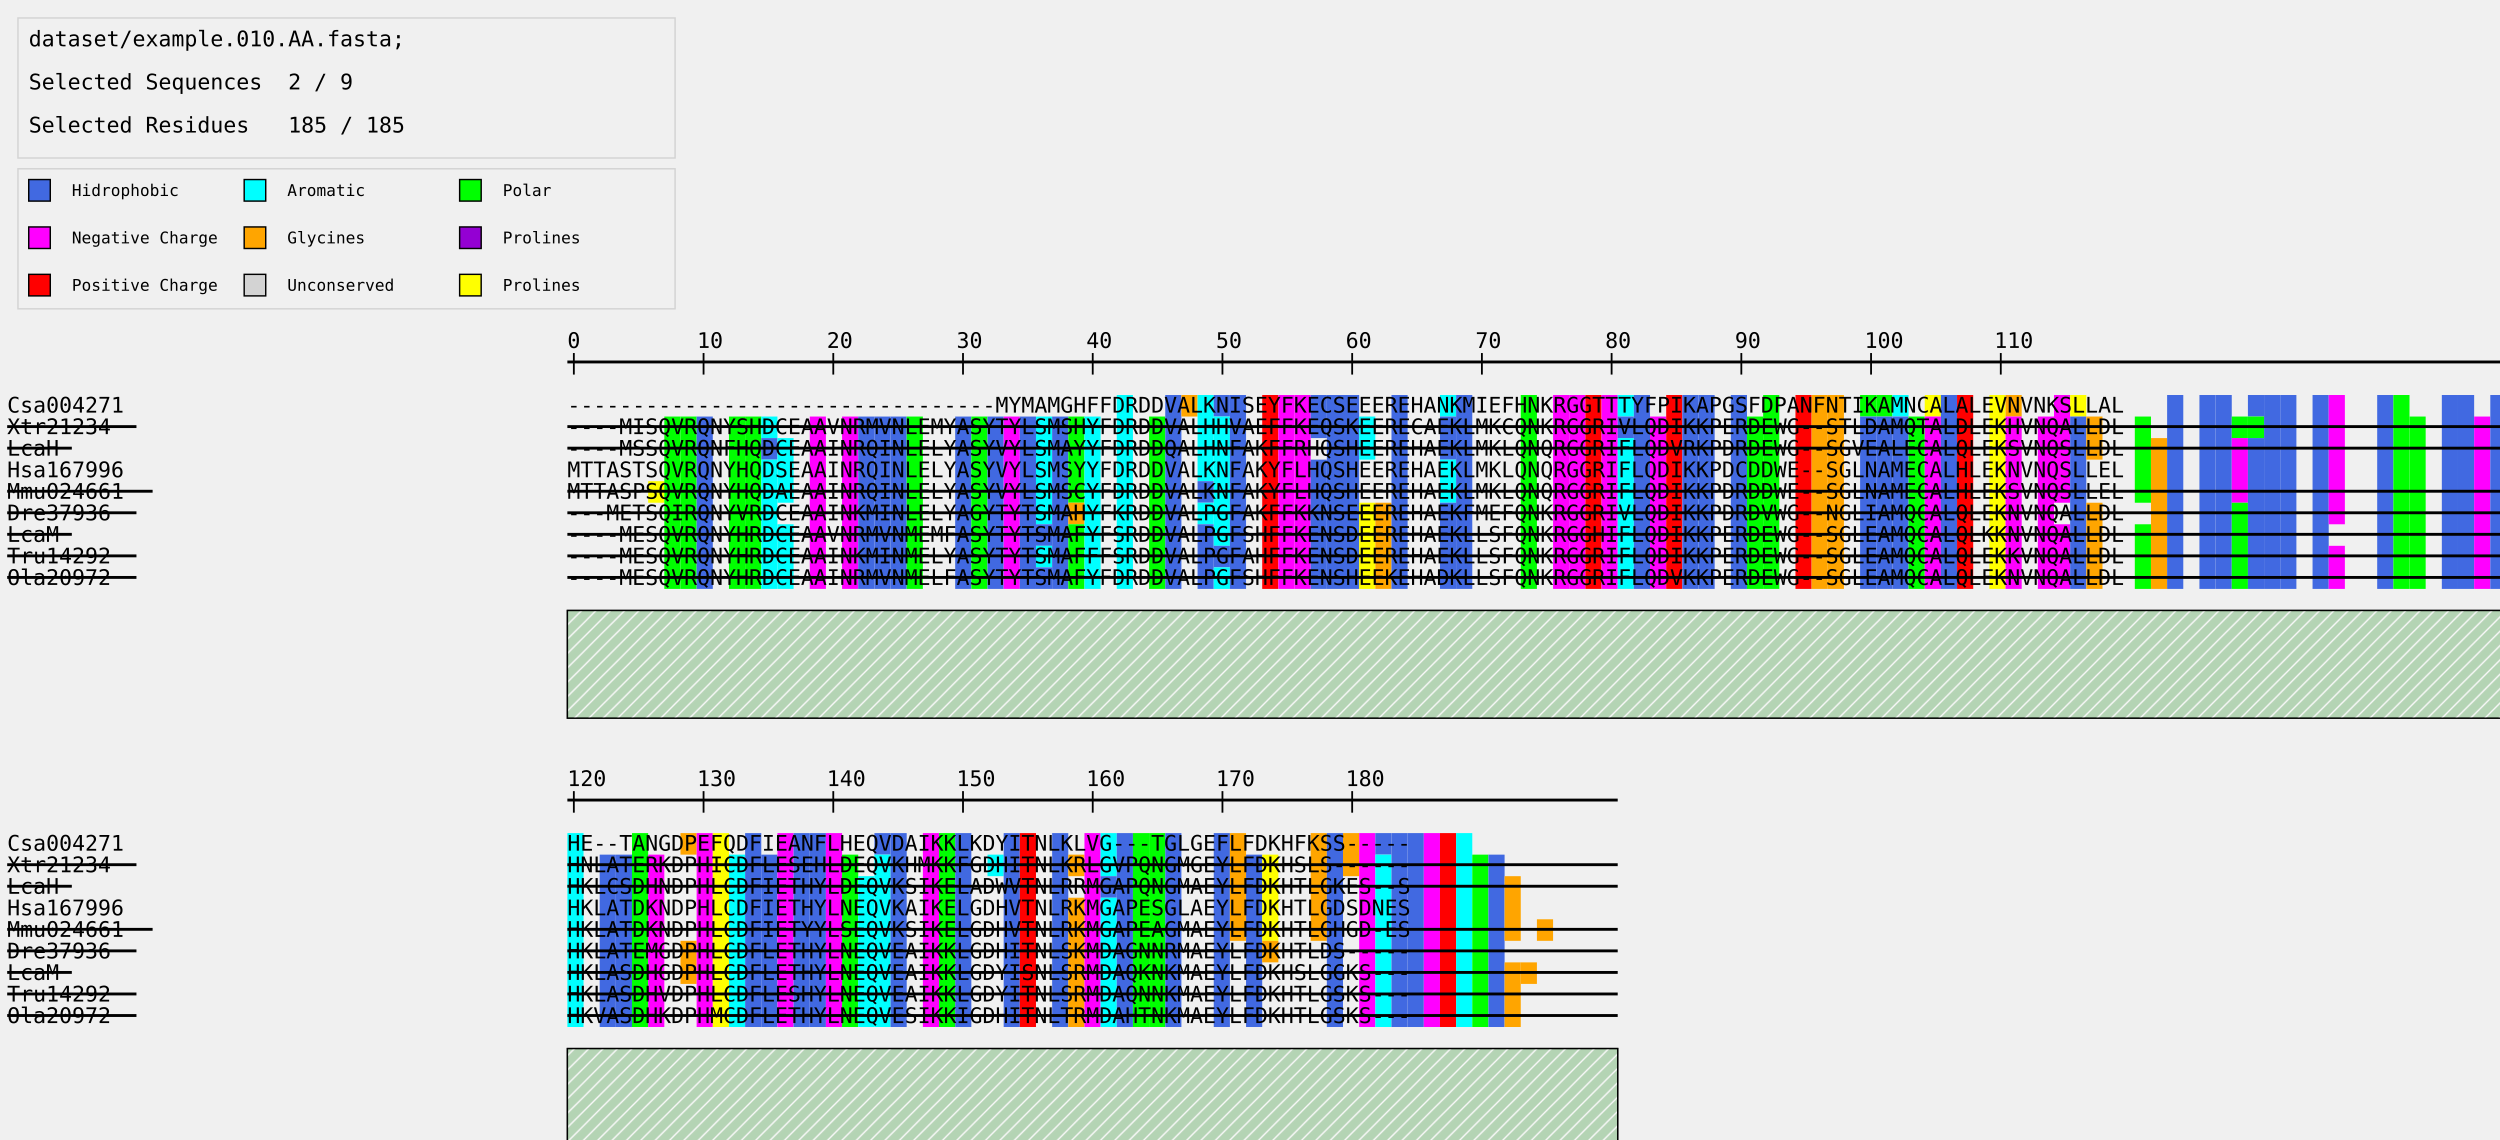
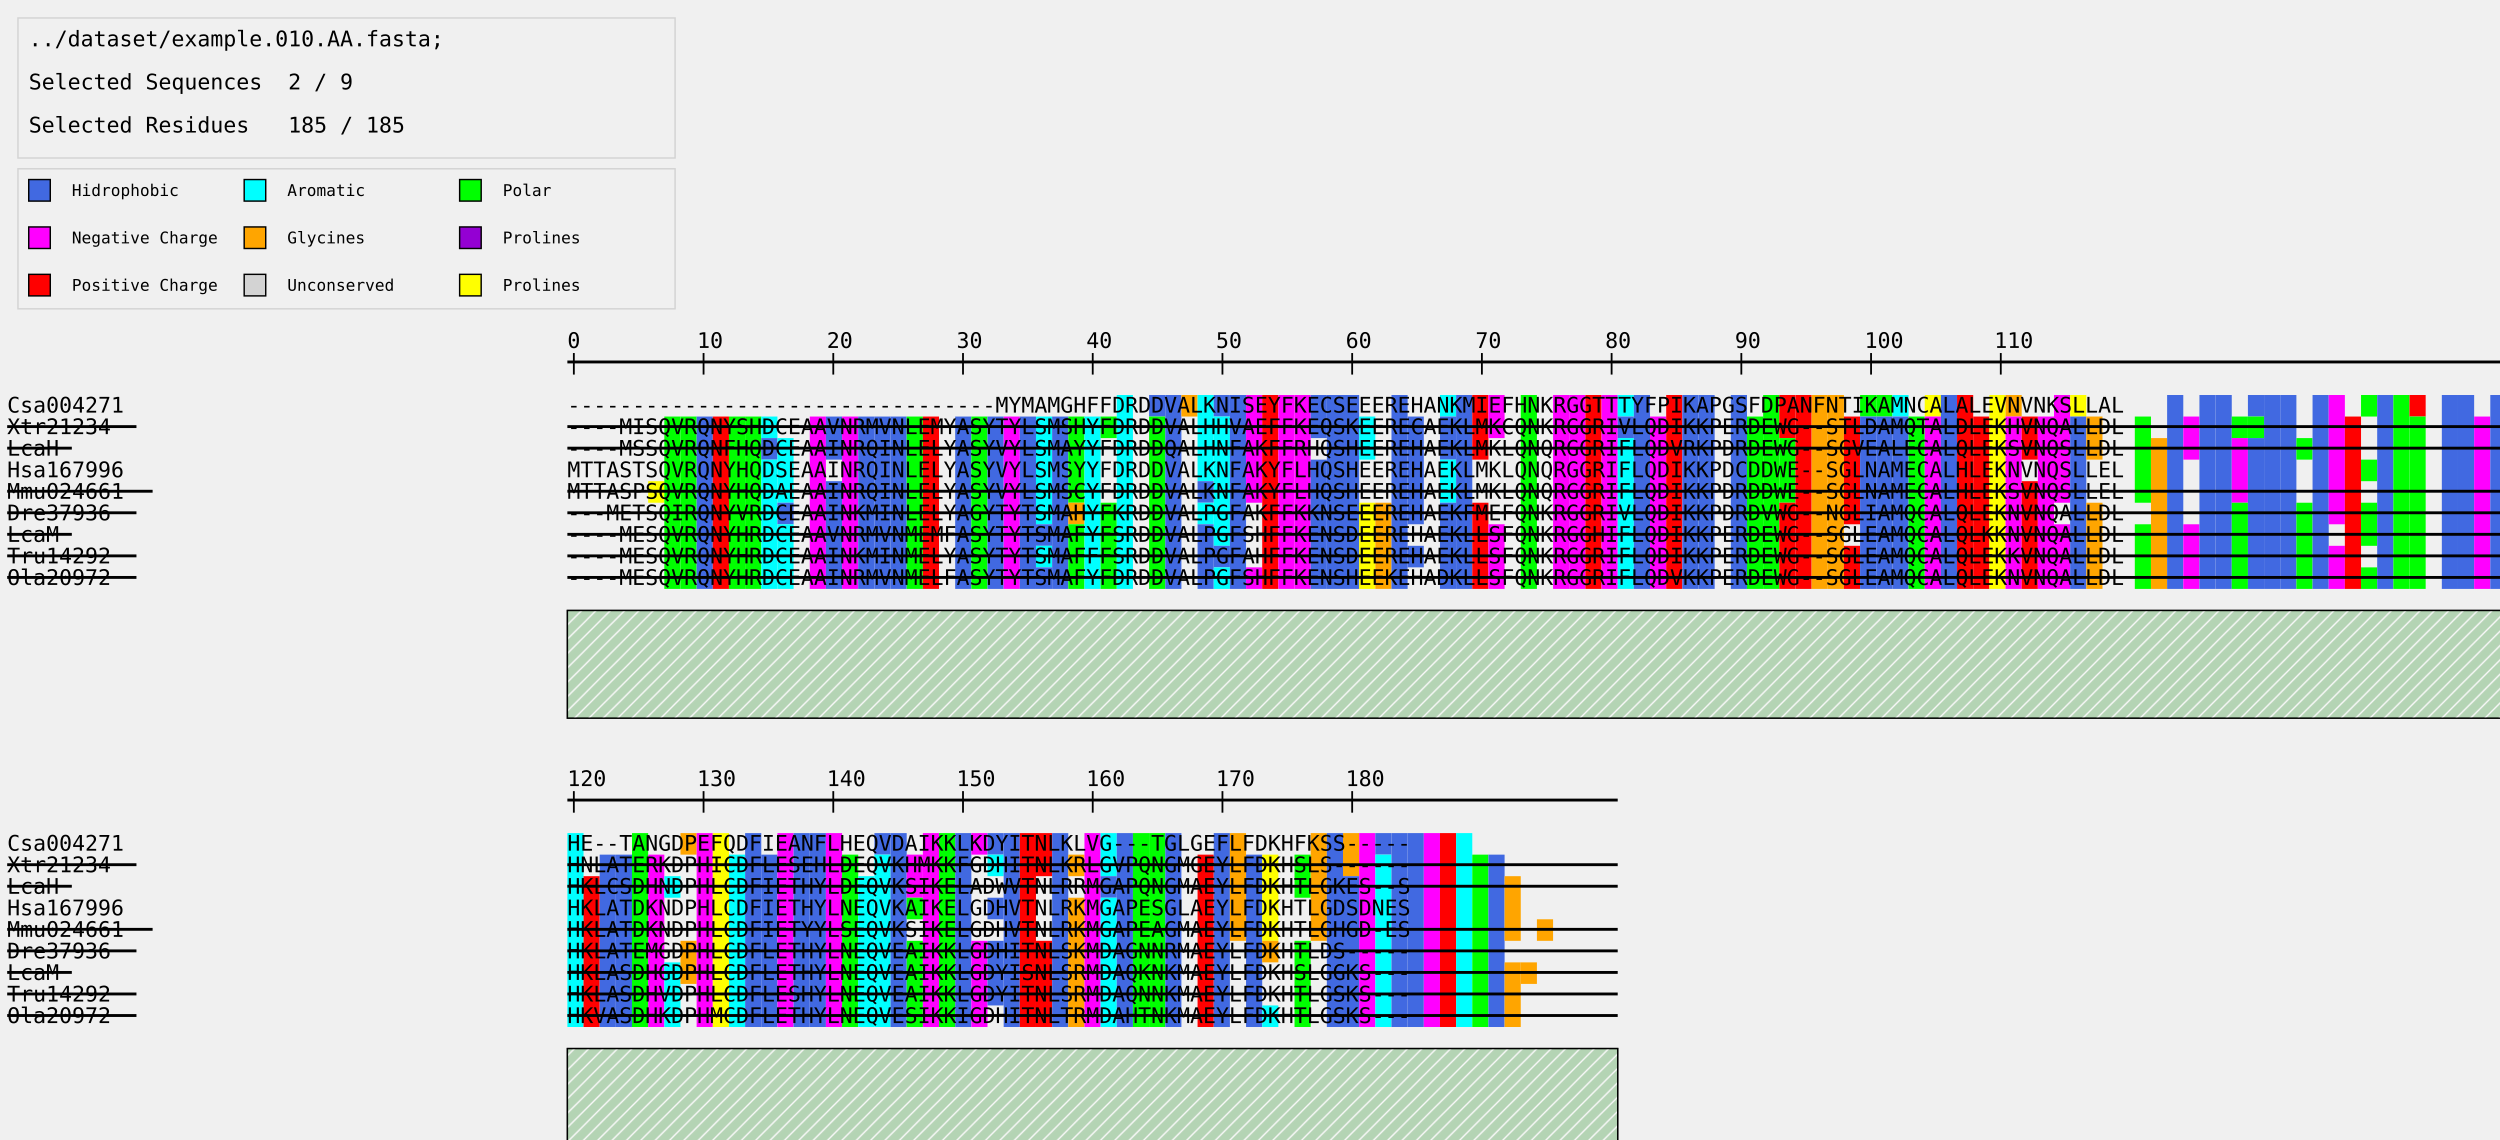
<svg xmlns="http://www.w3.org/2000/svg" version="1.1" viewbox="0 0 1750 845">
-   <pattern id="selected_c2_pattern" patternUnits="userSpaceOnUse" width="10" height="10">
+   <pattern id="selected_clus2_pattern" patternUnits="userSpaceOnUse" width="10" height="10">
    <rect width="10" height="10" fill="green" opacity="0.5" />
    <path d="M-1,1 l2,-2 M0,10 l10,-10 M9,11 l2,-2" stroke="white" stroke-width="1" />
  </pattern>
-   <pattern id="rejected_c2" patternUnits="userSpaceOnUse" width="10" height="10">
+   <pattern id="rejected_clus2" patternUnits="userSpaceOnUse" width="10" height="10">
    <rect width="10" height="10" fill="red" opacity="0.5" />
    <path d="M2,-2 l-1,1 M10,-10 l0,10 M2,-2 l9,11" stroke="white" stroke-width="1" />
  </pattern>
  <rect style="fill:none;stroke:lightgrey" height="97.5" width="457.5px" x="12.5px" y="12.5" />
-   <text font-family="monospace" font-size="15px" dy=".35em" x="20" y="27" kerning="0" text-anchor="start" lengthAdjust="spacingAndGlyphs" textLength="326.25" style="font-weight:100" xml:space="preserve">dataset/example.010.AA.fasta;</text>
+   <text font-family="monospace" font-size="15px" dy=".35em" x="20" y="27" kerning="0" text-anchor="start" lengthAdjust="spacingAndGlyphs" textLength="360" style="font-weight:100" xml:space="preserve">../dataset/example.010.AA.fasta;</text>
  <text font-family="monospace" font-size="15px" dy=".35em" x="20" y="57" kerning="0" text-anchor="start" lengthAdjust="spacingAndGlyphs" textLength="243.75" style="font-weight:100" xml:space="preserve">Selected Sequences 	2 / 9</text>
  <text font-family="monospace" font-size="15px" dy=".35em" x="20" y="87" kerning="0" text-anchor="start" lengthAdjust="spacingAndGlyphs" textLength="282.75" style="font-weight:100" xml:space="preserve">Selected Residues 		185 / 185</text>
  <rect style="fill:none;stroke:lightgrey" height="97.5" width="457.5px" x="12.5px" y="117.5" />
  <rect style="fill:royalblue;stroke:black;stroke-width:1px" height="15" width="15px" x="20px" y="125" />
  <text font-family="monospace" font-size="11.25px" dy=".35em" x="50" y="132.5" kerning="0" text-anchor="start" lengthAdjust="spacingAndGlyphs" textLength="82.5" style="font-weight:100" xml:space="preserve">Hidrophobic</text>
  <rect style="fill:aqua;stroke:black;stroke-width:1px" height="15" width="15px" x="170px" y="125" />
  <text font-family="monospace" font-size="11.25px" dy=".35em" x="200" y="132.5" kerning="0" text-anchor="start" lengthAdjust="spacingAndGlyphs" textLength="60" style="font-weight:100" xml:space="preserve">Aromatic</text>
  <rect style="fill:lime;stroke:black;stroke-width:1px" height="15" width="15px" x="320px" y="125" />
  <text font-family="monospace" font-size="11.25px" dy=".35em" x="350" y="132.5" kerning="0" text-anchor="start" lengthAdjust="spacingAndGlyphs" textLength="37.5" style="font-weight:100" xml:space="preserve">Polar</text>
  <rect style="fill:magenta;stroke:black;stroke-width:1px" height="15" width="15px" x="20px" y="158" />
  <text font-family="monospace" font-size="11.25px" dy=".35em" x="50" y="165.5" kerning="0" text-anchor="start" lengthAdjust="spacingAndGlyphs" textLength="112.5" style="font-weight:100" xml:space="preserve">Negative Charge</text>
  <rect style="fill:orange;stroke:black;stroke-width:1px" height="15" width="15px" x="170px" y="158" />
  <text font-family="monospace" font-size="11.25px" dy=".35em" x="200" y="165.5" kerning="0" text-anchor="start" lengthAdjust="spacingAndGlyphs" textLength="60" style="font-weight:100" xml:space="preserve">Glycines</text>
  <rect style="fill:darkviolet;stroke:black;stroke-width:1px" height="15" width="15px" x="320px" y="158" />
  <text font-family="monospace" font-size="11.25px" dy=".35em" x="350" y="165.5" kerning="0" text-anchor="start" lengthAdjust="spacingAndGlyphs" textLength="60" style="font-weight:100" xml:space="preserve">Prolines</text>
  <rect style="fill:red;stroke:black;stroke-width:1px" height="15" width="15px" x="20px" y="191" />
  <text font-family="monospace" font-size="11.25px" dy=".35em" x="50" y="198.5" kerning="0" text-anchor="start" lengthAdjust="spacingAndGlyphs" textLength="112.5" style="font-weight:100" xml:space="preserve">Positive Charge</text>
  <rect style="fill:lightgrey;stroke:black;stroke-width:1px" height="15" width="15px" x="170px" y="191" />
  <text font-family="monospace" font-size="11.25px" dy=".35em" x="200" y="198.5" kerning="0" text-anchor="start" lengthAdjust="spacingAndGlyphs" textLength="82.5" style="font-weight:100" xml:space="preserve">Unconserved</text>
  <rect style="fill:yellow;stroke:black;stroke-width:1px" height="15" width="15px" x="320px" y="191" />
  <text font-family="monospace" font-size="11.25px" dy=".35em" x="350" y="198.5" kerning="0" text-anchor="start" lengthAdjust="spacingAndGlyphs" textLength="60" style="font-weight:100" xml:space="preserve">Prolines</text>
  <text font-family="monospace" font-size="15px" dy=".35em" x="395" y="237" kerning="0" text-anchor="start" lengthAdjust="spacingAndGlyphs" textLength="1350" style="font-weight:100" xml:space="preserve">0         10        20        30        40        50        60        70        80        90        100       110       </text>
  <text font-family="monospace" font-size="15px" dy=".35em" x="395" y="252" kerning="0" text-anchor="start" lengthAdjust="spacingAndGlyphs" textLength="1350" style="font-weight:100" xml:space="preserve">|         |         |         |         |         |         |         |         |         |         |         |         </text>
  <line x1="395" x2="1745" y1="252" y2="252" style="stroke:rgb(0,0,0);stroke-width:2" />
  <rect style="fill:yellow" height="15" width="11.25px" x="451.25" y="335" />
  <rect style="fill:lime" height="120" width="11.25px" x="462.5" y="290" />
  <rect style="fill:lime" height="120" width="11.25px" x="473.75" y="290" />
  <rect style="fill:royalblue" height="120" width="11.25px" x="485" y="290" />
+   <rect style="fill:red" height="120" width="11.25px" x="496.25" y="290" />
  <rect style="fill:lime" height="120" width="11.25px" x="507.5" y="290" />
  <rect style="fill:lime" height="120" width="11.25px" x="518.75" y="290" />
  <rect style="fill:aqua" height="15" width="11.25px" x="530" y="290" />
  <rect style="fill:royalblue" height="15" width="11.25px" x="530" y="305" />
  <rect style="fill:aqua" height="90" width="11.25px" x="530" y="320" />
  <rect style="fill:aqua" height="45" width="11.25px" x="541.25" y="305" />
+   <rect style="fill:royalblue" height="15" width="11.25px" x="541.25" y="350" />
  <rect style="fill:aqua" height="45" width="11.25px" x="541.25" y="365" />
  <rect style="fill:magenta" height="120" width="11.25px" x="563.75" y="290" />
+   <rect style="fill:royalblue" height="30" width="11.25px" x="575" y="290" />
+   <rect style="fill:royalblue" height="75" width="11.25px" x="575" y="335" />
  <rect style="fill:magenta" height="120" width="11.25px" x="586.25" y="290" />
  <rect style="fill:royalblue" height="120" width="11.25px" x="597.5" y="290" />
  <rect style="fill:royalblue" height="120" width="11.25px" x="608.75" y="290" />
  <rect style="fill:royalblue" height="120" width="11.25px" x="620" y="290" />
  <rect style="fill:lime" height="120" width="11.25px" x="631.25" y="290" />
+   <rect style="fill:red" height="120" width="11.25px" x="642.5" y="290" />
  <rect style="fill:royalblue" height="120" width="11.25px" x="665" y="290" />
  <rect style="fill:lime" height="120" width="11.25px" x="676.25" y="290" />
  <rect style="fill:royalblue" height="120" width="11.25px" x="687.5" y="290" />
  <rect style="fill:magenta" height="120" width="11.25px" x="698.75" y="290" />
  <rect style="fill:royalblue" height="120" width="11.25px" x="710" y="290" />
  <rect style="fill:aqua" height="75" width="11.25px" x="721.25" y="290" />
  <rect style="fill:royalblue" height="15" width="11.25px" x="721.25" y="365" />
  <rect style="fill:aqua" height="15" width="11.25px" x="721.25" y="380" />
  <rect style="fill:royalblue" height="15" width="11.25px" x="721.25" y="395" />
  <rect style="fill:royalblue" height="120" width="11.25px" x="732.5" y="290" />
  <rect style="fill:lime" height="60" width="11.25px" x="743.75" y="290" />
  <rect style="fill:orange" height="15" width="11.25px" x="743.75" y="350" />
  <rect style="fill:lime" height="45" width="11.25px" x="743.75" y="365" />
  <rect style="fill:aqua" height="120" width="11.25px" x="755" y="290" />
+   <rect style="fill:lime" height="15" width="11.25px" x="766.25" y="290" />
+   <rect style="fill:lime" height="60" width="11.25px" x="766.25" y="350" />
  <rect style="fill:aqua" height="135" width="11.25px" x="777.5" y="275" />
+   <rect style="fill:royalblue" height="15" width="11.25px" x="800" y="275" />
  <rect style="fill:lime" height="120" width="11.25px" x="800" y="290" />
  <rect style="fill:royalblue" height="135" width="11.25px" x="811.25" y="275" />
  <rect style="fill:orange" height="15" width="11.25px" x="822.5" y="275" />
  <rect style="fill:aqua" height="60" width="11.25px" x="833.75" y="275" />
  <rect style="fill:royalblue" height="15" width="11.25px" x="833.75" y="335" />
  <rect style="fill:aqua" height="15" width="11.25px" x="833.75" y="350" />
  <rect style="fill:royalblue" height="45" width="11.25px" x="833.75" y="365" />
  <rect style="fill:royalblue" height="15" width="11.25px" x="845" y="275" />
  <rect style="fill:aqua" height="90" width="11.25px" x="845" y="290" />
  <rect style="fill:royalblue" height="15" width="11.25px" x="845" y="380" />
  <rect style="fill:aqua" height="15" width="11.25px" x="845" y="395" />
  <rect style="fill:royalblue" height="135" width="11.25px" x="856.25" y="275" />
+   <rect style="fill:magenta" height="75" width="11.25px" x="867.5" y="275" />
+   <rect style="fill:magenta" height="15" width="11.25px" x="867.5" y="395" />
  <rect style="fill:red" height="135" width="11.25px" x="878.75" y="275" />
  <rect style="fill:magenta" height="135" width="11.25px" x="890" y="275" />
  <rect style="fill:magenta" height="135" width="11.25px" x="901.25" y="275" />
  <rect style="fill:royalblue" height="30" width="11.25px" x="912.5" y="275" />
  <rect style="fill:royalblue" height="90" width="11.25px" x="912.5" y="320" />
  <rect style="fill:royalblue" height="135" width="11.25px" x="923.75" y="275" />
  <rect style="fill:royalblue" height="135" width="11.25px" x="935" y="275" />
  <rect style="fill:aqua" height="30" width="11.25px" x="946.25" y="290" />
  <rect style="fill:yellow" height="60" width="11.25px" x="946.25" y="350" />
  <rect style="fill:orange" height="60" width="11.25px" x="957.5" y="350" />
  <rect style="fill:royalblue" height="135" width="11.25px" x="968.75" y="275" />
+   <rect style="fill:royalblue" height="75" width="11.25px" x="980" y="290" />
+   <rect style="fill:royalblue" height="15" width="11.25px" x="980" y="380" />
  <rect style="fill:aqua" height="15" width="11.25px" x="1002.5" y="275" />
  <rect style="fill:royalblue" height="30" width="11.25px" x="1002.5" y="290" />
  <rect style="fill:aqua" height="30" width="11.25px" x="1002.5" y="320" />
  <rect style="fill:royalblue" height="60" width="11.25px" x="1002.5" y="350" />
  <rect style="fill:royalblue" height="135" width="11.25px" x="1013.75" y="275" />
+   <rect style="fill:red" height="45" width="11.25px" x="1025" y="275" />
+   <rect style="fill:red" height="60" width="11.25px" x="1025" y="350" />
+   <rect style="fill:magenta" height="30" width="11.25px" x="1036.25" y="275" />
+   <rect style="fill:magenta" height="45" width="11.25px" x="1036.25" y="365" />
  <rect style="fill:lime" height="135" width="11.25px" x="1058.75" y="275" />
  <rect style="fill:magenta" height="135" width="11.25px" x="1081.25" y="275" />
  <rect style="fill:magenta" height="135" width="11.25px" x="1092.5" y="275" />
  <rect style="fill:red" height="135" width="11.25px" x="1103.75" y="275" />
  <rect style="fill:magenta" height="135" width="11.25px" x="1115" y="275" />
  <rect style="fill:aqua" height="15" width="11.25px" x="1126.25" y="275" />
  <rect style="fill:royalblue" height="15" width="11.25px" x="1126.25" y="290" />
  <rect style="fill:aqua" height="105" width="11.25px" x="1126.25" y="305" />
  <rect style="fill:royalblue" height="135" width="11.25px" x="1137.5" y="275" />
  <rect style="fill:magenta" height="120" width="11.25px" x="1148.75" y="290" />
  <rect style="fill:red" height="135" width="11.25px" x="1160" y="275" />
  <rect style="fill:royalblue" height="135" width="11.25px" x="1171.25" y="275" />
  <rect style="fill:royalblue" height="135" width="11.25px" x="1182.5" y="275" />
  <rect style="fill:royalblue" height="135" width="11.25px" x="1205" y="275" />
  <rect style="fill:lime" height="120" width="11.25px" x="1216.25" y="290" />
  <rect style="fill:lime" height="135" width="11.25px" x="1227.5" y="275" />
+   <rect style="fill:red" height="30" width="11.25px" x="1238.75" y="275" />
+   <rect style="fill:lime" height="45" width="11.25px" x="1238.75" y="305" />
+   <rect style="fill:red" height="60" width="11.25px" x="1238.75" y="350" />
  <rect style="fill:red" height="135" width="11.25px" x="1250" y="275" />
  <rect style="fill:orange" height="135" width="11.25px" x="1261.25" y="275" />
  <rect style="fill:orange" height="135" width="11.25px" x="1272.5" y="275" />
+   <rect style="fill:red" height="75" width="11.25px" x="1283.75" y="290" />
+   <rect style="fill:red" height="30" width="11.25px" x="1283.75" y="380" />
  <rect style="fill:lime" height="15" width="11.25px" x="1295" y="275" />
  <rect style="fill:royalblue" height="120" width="11.25px" x="1295" y="290" />
  <rect style="fill:lime" height="15" width="11.25px" x="1306.25" y="275" />
  <rect style="fill:royalblue" height="120" width="11.25px" x="1306.25" y="290" />
  <rect style="fill:aqua" height="15" width="11.25px" x="1317.5" y="275" />
  <rect style="fill:royalblue" height="120" width="11.25px" x="1317.5" y="290" />
  <rect style="fill:lime" height="120" width="11.25px" x="1328.75" y="290" />
  <rect style="fill:yellow" height="15" width="11.25px" x="1340" y="275" />
  <rect style="fill:magenta" height="120" width="11.25px" x="1340" y="290" />
  <rect style="fill:royalblue" height="135" width="11.25px" x="1351.25" y="275" />
  <rect style="fill:red" height="135" width="11.25px" x="1362.5" y="275" />
+   <rect style="fill:red" height="120" width="11.25px" x="1373.75" y="290" />
  <rect style="fill:yellow" height="135" width="11.25px" x="1385" y="275" />
  <rect style="fill:orange" height="15" width="11.25px" x="1396.25" y="275" />
  <rect style="fill:magenta" height="120" width="11.25px" x="1396.25" y="290" />
+   <rect style="fill:red" height="30" width="11.25px" x="1407.5" y="290" />
+   <rect style="fill:red" height="75" width="11.25px" x="1407.5" y="335" />
  <rect style="fill:magenta" height="120" width="11.25px" x="1418.75" y="290" />
  <rect style="fill:magenta" height="75" width="11.25px" x="1430" y="275" />
  <rect style="fill:magenta" height="45" width="11.25px" x="1430" y="365" />
  <rect style="fill:yellow" height="15" width="11.25px" x="1441.25" y="275" />
  <rect style="fill:royalblue" height="120" width="11.25px" x="1441.25" y="290" />
  <rect style="fill:orange" height="30" width="11.25px" x="1452.5" y="290" />
  <rect style="fill:orange" height="60" width="11.25px" x="1452.5" y="350" />
  <rect style="fill:lime" height="60" width="11.25px" x="1486.25" y="290" />
  <rect style="fill:lime" height="45" width="11.25px" x="1486.25" y="365" />
  <rect style="fill:orange" height="105" width="11.25px" x="1497.5" y="305" />
  <rect style="fill:royalblue" height="135" width="11.25px" x="1508.75" y="275" />
+   <rect style="fill:magenta" height="30" width="11.25px" x="1520" y="290" />
+   <rect style="fill:magenta" height="45" width="11.25px" x="1520" y="365" />
  <rect style="fill:royalblue" height="135" width="11.25px" x="1531.25" y="275" />
  <rect style="fill:royalblue" height="135" width="11.25px" x="1542.5" y="275" />
  <rect style="fill:lime" height="15" width="11.25px" x="1553.75" y="290" />
  <rect style="fill:magenta" height="45" width="11.25px" x="1553.75" y="305" />
  <rect style="fill:lime" height="60" width="11.25px" x="1553.75" y="350" />
  <rect style="fill:royalblue" height="15" width="11.25px" x="1565" y="275" />
  <rect style="fill:lime" height="15" width="11.25px" x="1565" y="290" />
  <rect style="fill:royalblue" height="105" width="11.25px" x="1565" y="305" />
  <rect style="fill:royalblue" height="135" width="11.25px" x="1576.25" y="275" />
  <rect style="fill:royalblue" height="135" width="11.25px" x="1587.5" y="275" />
+   <rect style="fill:lime" height="15" width="11.25px" x="1598.75" y="305" />
+   <rect style="fill:lime" height="60" width="11.25px" x="1598.75" y="350" />
  <rect style="fill:royalblue" height="135" width="11.25px" x="1610" y="275" />
  <rect style="fill:magenta" height="90" width="11.25px" x="1621.25" y="275" />
  <rect style="fill:magenta" height="30" width="11.25px" x="1621.25" y="380" />
+   <rect style="fill:red" height="120" width="11.25px" x="1632.5" y="290" />
+   <rect style="fill:lime" height="15" width="11.25px" x="1643.75" y="275" />
+   <rect style="fill:lime" height="15" width="11.25px" x="1643.75" y="320" />
+   <rect style="fill:lime" height="30" width="11.25px" x="1643.75" y="350" />
+   <rect style="fill:lime" height="15" width="11.25px" x="1643.75" y="395" />
  <rect style="fill:royalblue" height="135" width="11.25px" x="1655" y="275" />
  <rect style="fill:lime" height="135" width="11.25px" x="1666.25" y="275" />
+   <rect style="fill:red" height="15" width="11.25px" x="1677.5" y="275" />
  <rect style="fill:lime" height="120" width="11.25px" x="1677.5" y="290" />
  <rect style="fill:royalblue" height="135" width="11.25px" x="1700" y="275" />
  <rect style="fill:royalblue" height="135" width="11.25px" x="1711.25" y="275" />
  <rect style="fill:magenta" height="120" width="11.25px" x="1722.5" y="290" />
  <rect style="fill:royalblue" height="135" width="11.25px" x="1733.75" y="275" />
  <text font-family="monospace" font-size="15px" dy=".35em" x="5" y="282" kerning="0" text-anchor="start" textLength="101.25" style="font-weight:100">Csa004271</text>
  <text font-family="monospace" font-size="15px" dy=".35em" x="395" y="282" kerning="0" text-anchor="start" lengthAdjust="spacingAndGlyphs" textLength="1350" style="font-weight:100">---------------------------------MYMAMGHFFDRDDVALKNISEYFKECSEEEREHANKMIEFHNKRGGTTTYFPIKAPGSFDPANFNTIKAMNCALALEVNVNKSLLAL</text>
  <text font-family="monospace" font-size="15px" dy=".35em" x="5" y="297" kerning="0" text-anchor="start" textLength="90" style="font-weight:100">Xtr21234</text>
  <text font-family="monospace" font-size="15px" dy=".35em" x="395" y="297" kerning="0" text-anchor="start" lengthAdjust="spacingAndGlyphs" textLength="1350" style="font-weight:100">----MISQVRQNYSHDCEAAVNRMVNLEMYASYTYLSMSHYFDRDDVALHHVAEFFKEQSKEERECAEKLMKCQNKRGGRIVLQDIKKPERDEWG--STLDAMQTALDLEKHVNQALLDL</text>
  <line x1="395" x2="1745" y1="297" y2="297" style="stroke:rgb(0,0,0);stroke-width:2" />
  <line x1="5" x2="95" y1="297" y2="297" style="stroke:rgb(0,0,0);stroke-width:2" />
  <text font-family="monospace" font-size="15px" dy=".35em" x="5" y="312" kerning="0" text-anchor="start" textLength="45" style="font-weight:100">LcaH</text>
  <text font-family="monospace" font-size="15px" dy=".35em" x="395" y="312" kerning="0" text-anchor="start" lengthAdjust="spacingAndGlyphs" textLength="1350" style="font-weight:100">----MSSQVRQNFHQDCEAAINRQINLELYASYVYLSMAYYFDRDDQALHNFAKFFRHQSHEEREHAEKLMKLQNQRGGRIFLQDVRKPDRDEWG--SGVEALECALQLEKSVNQSLLDL</text>
  <line x1="395" x2="1745" y1="312" y2="312" style="stroke:rgb(0,0,0);stroke-width:2" />
  <line x1="5" x2="50" y1="312" y2="312" style="stroke:rgb(0,0,0);stroke-width:2" />
  <text font-family="monospace" font-size="15px" dy=".35em" x="5" y="327" kerning="0" text-anchor="start" textLength="101.25" style="font-weight:100">Hsa167996</text>
  <text font-family="monospace" font-size="15px" dy=".35em" x="395" y="327" kerning="0" text-anchor="start" lengthAdjust="spacingAndGlyphs" textLength="1350" style="font-weight:100">MTTASTSQVRQNYHQDSEAAINRQINLELYASYVYLSMSYYFDRDDVALKNFAKYFLHQSHEEREHAEKLMKLQNQRGGRIFLQDIKKPDCDDWE--SGLNAMECALHLEKNVNQSLLEL</text>
  <text font-family="monospace" font-size="15px" dy=".35em" x="5" y="342" kerning="0" text-anchor="start" textLength="101.25" style="font-weight:100">Mmu024661</text>
  <text font-family="monospace" font-size="15px" dy=".35em" x="395" y="342" kerning="0" text-anchor="start" lengthAdjust="spacingAndGlyphs" textLength="1350" style="font-weight:100">MTTASPSQVRQNYHQDAEAAINRQINLELYASYVYLSMSCYFDRDDVALKNFAKYFLHQSHEEREHAEKLMKLQNQRGGRIFLQDIKKPDRDDWE--SGLNAMECALHLEKSVNQSLLEL</text>
  <line x1="395" x2="1745" y1="342" y2="342" style="stroke:rgb(0,0,0);stroke-width:2" />
  <line x1="5" x2="106.25" y1="342" y2="342" style="stroke:rgb(0,0,0);stroke-width:2" />
  <text font-family="monospace" font-size="15px" dy=".35em" x="5" y="357" kerning="0" text-anchor="start" textLength="90" style="font-weight:100">Dre37936</text>
  <text font-family="monospace" font-size="15px" dy=".35em" x="395" y="357" kerning="0" text-anchor="start" lengthAdjust="spacingAndGlyphs" textLength="1350" style="font-weight:100">---METSQIRQNYVRDCEAAINKMINLELYAGYTYTSMAHYFKRDDVALPGFAKFFKKNSEEEREHAEKFMEFQNKRGGRIVLQDIKKPDRDVWG--NGLIAMQCALQLEKNVNQALLDL</text>
  <line x1="395" x2="1745" y1="357" y2="357" style="stroke:rgb(0,0,0);stroke-width:2" />
  <line x1="5" x2="95" y1="357" y2="357" style="stroke:rgb(0,0,0);stroke-width:2" />
  <text font-family="monospace" font-size="15px" dy=".35em" x="5" y="372" kerning="0" text-anchor="start" textLength="45" style="font-weight:100">LcaM</text>
  <text font-family="monospace" font-size="15px" dy=".35em" x="395" y="372" kerning="0" text-anchor="start" lengthAdjust="spacingAndGlyphs" textLength="1350" style="font-weight:100">----MESQVRQNYHRDCEAAVNRMVNMEMFASYTYTSMAFYFSRDDVALPGFSHFFKENSDEEREHAEKLLSFQNKRGGHIFLQDIKKPERDEWG--SGLEAMQCALQLKKNVNQALLDL</text>
  <line x1="395" x2="1745" y1="372" y2="372" style="stroke:rgb(0,0,0);stroke-width:2" />
  <line x1="5" x2="50" y1="372" y2="372" style="stroke:rgb(0,0,0);stroke-width:2" />
  <text font-family="monospace" font-size="15px" dy=".35em" x="5" y="387" kerning="0" text-anchor="start" textLength="90" style="font-weight:100">Tru14292</text>
  <text font-family="monospace" font-size="15px" dy=".35em" x="395" y="387" kerning="0" text-anchor="start" lengthAdjust="spacingAndGlyphs" textLength="1350" style="font-weight:100">----MESQVRQNYHRDCEAAINKMINMELYASYTYTSMAFFFSRDDVALPGFAHFFKENSDEEREHAEKLLSFQNKRGGRIFLQDIKKPERDEWG--SGLEAMQCALQLEKKVNQALLDL</text>
  <line x1="395" x2="1745" y1="387" y2="387" style="stroke:rgb(0,0,0);stroke-width:2" />
  <line x1="5" x2="95" y1="387" y2="387" style="stroke:rgb(0,0,0);stroke-width:2" />
  <text font-family="monospace" font-size="15px" dy=".35em" x="5" y="402" kerning="0" text-anchor="start" textLength="90" style="font-weight:100">Ola20972</text>
  <text font-family="monospace" font-size="15px" dy=".35em" x="395" y="402" kerning="0" text-anchor="start" lengthAdjust="spacingAndGlyphs" textLength="1350" style="font-weight:100">----MESQVRQNYHRDCEAAINRMVNMELFASYTYTSMAFYFDRDDVALPGFSHFFKENSHEEKEHADKLLSFQNKRGGRIFLQDVKKPERDEWG--SGLEAMQCALQLEKNVNQALLDL</text>
  <line x1="395" x2="1745" y1="402" y2="402" style="stroke:rgb(0,0,0);stroke-width:2" />
  <line x1="5" x2="95" y1="402" y2="402" style="stroke:rgb(0,0,0);stroke-width:2" />
  <rect style="fill:none;stroke:black" height="75" width="1350px" x="395" y="425" />
-   <rect style="fill:url(#selected_c2_pattern);stroke:black" height="75" width="1350px" opacity="0.5" x="395" y="425" />
-   <text font-family="monospace" font-size="15px" dy=".35em" x="395" y="542" kerning="0" text-anchor="start" lengthAdjust="spacingAndGlyphs" textLength="731.25" style="font-weight:100" xml:space="preserve">120       130       140       150       160       170       180       </text>
-   <text font-family="monospace" font-size="15px" dy=".35em" x="395" y="557" kerning="0" text-anchor="start" lengthAdjust="spacingAndGlyphs" textLength="731.25" style="font-weight:100" xml:space="preserve">|         |         |         |         |         |         |         </text>
+   <rect style="fill:url(#selected_clus2_pattern);stroke:black" height="75" width="1350px" opacity="0.5" x="395" y="425" />
+   <text font-family="monospace" font-size="15px" dy=".35em" x="395" y="542" kerning="0" text-anchor="start" lengthAdjust="spacingAndGlyphs" textLength="1350" style="font-weight:100" xml:space="preserve">120       130       140       150       160       170       180                                                         </text>
+   <text font-family="monospace" font-size="15px" dy=".35em" x="395" y="557" kerning="0" text-anchor="start" lengthAdjust="spacingAndGlyphs" textLength="1350" style="font-weight:100" xml:space="preserve">|         |         |         |         |         |         |                                                           </text>
  <line x1="395" x2="1126.25" y1="557" y2="557" style="stroke:rgb(0,0,0);stroke-width:2" />
  <rect style="fill:aqua" height="135" width="11.25px" x="395" y="580" />
+   <rect style="fill:red" height="105" width="11.25px" x="406.25" y="610" />
  <rect style="fill:royalblue" height="120" width="11.25px" x="417.5" y="595" />
  <rect style="fill:royalblue" height="120" width="11.25px" x="428.75" y="595" />
  <rect style="fill:lime" height="135" width="11.25px" x="440" y="580" />
  <rect style="fill:magenta" height="120" width="11.25px" x="451.25" y="595" />
+   <rect style="fill:aqua" height="15" width="11.25px" x="462.5" y="610" />
+   <rect style="fill:aqua" height="45" width="11.25px" x="462.5" y="670" />
  <rect style="fill:orange" height="15" width="11.25px" x="473.75" y="580" />
  <rect style="fill:orange" height="30" width="11.25px" x="473.75" y="655" />
  <rect style="fill:magenta" height="135" width="11.25px" x="485" y="580" />
  <rect style="fill:yellow" height="135" width="11.25px" x="496.25" y="580" />
  <rect style="fill:aqua" height="120" width="11.25px" x="507.5" y="595" />
  <rect style="fill:royalblue" height="135" width="11.25px" x="518.75" y="580" />
  <rect style="fill:royalblue" height="120" width="11.25px" x="530" y="595" />
  <rect style="fill:magenta" height="135" width="11.25px" x="541.25" y="580" />
  <rect style="fill:royalblue" height="135" width="11.25px" x="552.5" y="580" />
  <rect style="fill:royalblue" height="135" width="11.25px" x="563.75" y="580" />
  <rect style="fill:magenta" height="135" width="11.25px" x="575" y="580" />
  <rect style="fill:lime" height="120" width="11.25px" x="586.25" y="595" />
  <rect style="fill:aqua" height="105" width="11.25px" x="597.5" y="610" />
  <rect style="fill:royalblue" height="15" width="11.25px" x="608.75" y="580" />
  <rect style="fill:aqua" height="120" width="11.25px" x="608.75" y="595" />
  <rect style="fill:royalblue" height="135" width="11.25px" x="620" y="580" />
+   <rect style="fill:magenta" height="30" width="11.25px" x="631.25" y="595" />
+   <rect style="fill:lime" height="15" width="11.25px" x="631.25" y="625" />
+   <rect style="fill:lime" height="60" width="11.25px" x="631.25" y="655" />
  <rect style="fill:magenta" height="135" width="11.25px" x="642.5" y="580" />
  <rect style="fill:lime" height="135" width="11.25px" x="653.75" y="580" />
  <rect style="fill:royalblue" height="135" width="11.25px" x="665" y="580" />
+   <rect style="fill:magenta" height="15" width="11.25px" x="676.25" y="580" />
+   <rect style="fill:magenta" height="60" width="11.25px" x="676.25" y="655" />
+   <rect style="fill:royalblue" height="15" width="11.25px" x="687.5" y="580" />
  <rect style="fill:aqua" height="15" width="11.25px" x="687.5" y="595" />
+   <rect style="fill:royalblue" height="15" width="11.25px" x="687.5" y="625" />
+   <rect style="fill:royalblue" height="45" width="11.25px" x="687.5" y="655" />
  <rect style="fill:royalblue" height="135" width="11.25px" x="698.75" y="580" />
  <rect style="fill:red" height="135" width="11.25px" x="710" y="580" />
+   <rect style="fill:red" height="30" width="11.25px" x="721.25" y="580" />
+   <rect style="fill:red" height="60" width="11.25px" x="721.25" y="655" />
  <rect style="fill:royalblue" height="135" width="11.25px" x="732.5" y="580" />
  <rect style="fill:orange" height="15" width="11.25px" x="743.75" y="595" />
  <rect style="fill:orange" height="90" width="11.25px" x="743.75" y="625" />
  <rect style="fill:magenta" height="135" width="11.25px" x="755" y="580" />
  <rect style="fill:aqua" height="30" width="11.25px" x="766.25" y="580" />
  <rect style="fill:royalblue" height="15" width="11.25px" x="766.25" y="610" />
  <rect style="fill:aqua" height="90" width="11.25px" x="766.25" y="625" />
  <rect style="fill:royalblue" height="135" width="11.25px" x="777.5" y="580" />
  <rect style="fill:lime" height="135" width="11.25px" x="788.75" y="580" />
  <rect style="fill:lime" height="135" width="11.25px" x="800" y="580" />
  <rect style="fill:royalblue" height="135" width="11.25px" x="811.25" y="580" />
+   <rect style="fill:red" height="120" width="11.25px" x="833.75" y="595" />
  <rect style="fill:royalblue" height="135" width="11.25px" x="845" y="580" />
  <rect style="fill:orange" height="75" width="11.25px" x="856.25" y="580" />
  <rect style="fill:royalblue" height="120" width="11.25px" x="867.5" y="595" />
  <rect style="fill:yellow" height="60" width="11.25px" x="878.75" y="595" />
  <rect style="fill:orange" height="15" width="11.25px" x="878.75" y="655" />
+   <rect style="fill:aqua" height="15" width="11.25px" x="878.75" y="700" />
+   <rect style="fill:lime" height="30" width="11.25px" x="901.25" y="595" />
+   <rect style="fill:lime" height="60" width="11.25px" x="901.25" y="655" />
  <rect style="fill:orange" height="75" width="11.25px" x="912.5" y="580" />
  <rect style="fill:royalblue" height="135" width="11.25px" x="923.75" y="580" />
  <rect style="fill:orange" height="30" width="11.25px" x="935" y="580" />
+   <rect style="fill:royalblue" height="105" width="11.25px" x="935" y="610" />
  <rect style="fill:magenta" height="135" width="11.25px" x="946.25" y="580" />
  <rect style="fill:royalblue" height="15" width="11.25px" x="957.5" y="580" />
  <rect style="fill:aqua" height="120" width="11.25px" x="957.5" y="595" />
  <rect style="fill:royalblue" height="135" width="11.25px" x="968.75" y="580" />
  <rect style="fill:royalblue" height="135" width="11.25px" x="980" y="580" />
  <rect style="fill:magenta" height="135" width="11.25px" x="991.25" y="580" />
  <rect style="fill:red" height="135" width="11.25px" x="1002.5" y="580" />
  <rect style="fill:aqua" height="135" width="11.25px" x="1013.75" y="580" />
  <rect style="fill:lime" height="120" width="11.25px" x="1025" y="595" />
  <rect style="fill:royalblue" height="120" width="11.25px" x="1036.25" y="595" />
  <rect style="fill:orange" height="45" width="11.25px" x="1047.5" y="610" />
  <rect style="fill:orange" height="45" width="11.25px" x="1047.5" y="670" />
  <rect style="fill:orange" height="15" width="11.25px" x="1058.75" y="670" />
  <rect style="fill:orange" height="15" width="11.25px" x="1070" y="640" />
  <text font-family="monospace" font-size="15px" dy=".35em" x="5" y="587" kerning="0" text-anchor="start" textLength="101.25" style="font-weight:100">Csa004271</text>
  <text font-family="monospace" font-size="15px" dy=".35em" x="395" y="587" kerning="0" text-anchor="start" lengthAdjust="spacingAndGlyphs" textLength="731.25" style="font-weight:100">HE--TANGDPEFQDFIEANFLHEQVDAIKKLKDYITNLKLVG---TGLGEFLFDKHFKSS-----</text>
  <text font-family="monospace" font-size="15px" dy=".35em" x="5" y="602" kerning="0" text-anchor="start" textLength="90" style="font-weight:100">Xtr21234</text>
  <text font-family="monospace" font-size="15px" dy=".35em" x="395" y="602" kerning="0" text-anchor="start" lengthAdjust="spacingAndGlyphs" textLength="731.25" style="font-weight:100">HNLATERKDPHICDFLESEHLDEQVKHMKKFGDHITNLKRLGVPQNGMGEYLFDKHSLS------</text>
  <line x1="395" x2="1126.25" y1="602" y2="602" style="stroke:rgb(0,0,0);stroke-width:2" />
  <line x1="5" x2="95" y1="602" y2="602" style="stroke:rgb(0,0,0);stroke-width:2" />
  <text font-family="monospace" font-size="15px" dy=".35em" x="5" y="617" kerning="0" text-anchor="start" textLength="45" style="font-weight:100">LcaH</text>
  <text font-family="monospace" font-size="15px" dy=".35em" x="395" y="617" kerning="0" text-anchor="start" lengthAdjust="spacingAndGlyphs" textLength="731.25" style="font-weight:100">HKLCSDHNDPHLCDFIETHYLDEQVKSIKELADWVTNLRRMGAPQNGMAEYLFDKHTLGKES--S</text>
  <line x1="395" x2="1126.25" y1="617" y2="617" style="stroke:rgb(0,0,0);stroke-width:2" />
  <line x1="5" x2="50" y1="617" y2="617" style="stroke:rgb(0,0,0);stroke-width:2" />
  <text font-family="monospace" font-size="15px" dy=".35em" x="5" y="632" kerning="0" text-anchor="start" textLength="101.25" style="font-weight:100">Hsa167996</text>
  <text font-family="monospace" font-size="15px" dy=".35em" x="395" y="632" kerning="0" text-anchor="start" lengthAdjust="spacingAndGlyphs" textLength="731.25" style="font-weight:100">HKLATDKNDPHLCDFIETHYLNEQVKAIKELGDHVTNLRKMGAPESGLAEYLFDKHTLGDSDNES</text>
  <text font-family="monospace" font-size="15px" dy=".35em" x="5" y="647" kerning="0" text-anchor="start" textLength="101.25" style="font-weight:100">Mmu024661</text>
  <text font-family="monospace" font-size="15px" dy=".35em" x="395" y="647" kerning="0" text-anchor="start" lengthAdjust="spacingAndGlyphs" textLength="731.25" style="font-weight:100">HKLATDKNDPHLCDFIETYYLSEQVKSIKELGDHVTNLRKMGAPEAGMAEYLFDKHTLGHGD-ES</text>
  <line x1="395" x2="1126.25" y1="647" y2="647" style="stroke:rgb(0,0,0);stroke-width:2" />
  <line x1="5" x2="106.25" y1="647" y2="647" style="stroke:rgb(0,0,0);stroke-width:2" />
  <text font-family="monospace" font-size="15px" dy=".35em" x="5" y="662" kerning="0" text-anchor="start" textLength="90" style="font-weight:100">Dre37936</text>
  <text font-family="monospace" font-size="15px" dy=".35em" x="395" y="662" kerning="0" text-anchor="start" lengthAdjust="spacingAndGlyphs" textLength="731.25" style="font-weight:100">HKLATEMGDPHLCDFLETHYLNEQVEAIKKLGDHITNLSKMDAGNNRMAEYLFDKHTLDS-----</text>
  <line x1="395" x2="1126.25" y1="662" y2="662" style="stroke:rgb(0,0,0);stroke-width:2" />
  <line x1="5" x2="95" y1="662" y2="662" style="stroke:rgb(0,0,0);stroke-width:2" />
  <text font-family="monospace" font-size="15px" dy=".35em" x="5" y="677" kerning="0" text-anchor="start" textLength="45" style="font-weight:100">LcaM</text>
  <text font-family="monospace" font-size="15px" dy=".35em" x="395" y="677" kerning="0" text-anchor="start" lengthAdjust="spacingAndGlyphs" textLength="731.25" style="font-weight:100">HKLASDHGDPHLCDFLETHYLNEQVEAIKKLGDYISNLSRMDAQKNKMAEYLFDKHSLGGKS---</text>
  <line x1="395" x2="1126.25" y1="677" y2="677" style="stroke:rgb(0,0,0);stroke-width:2" />
  <line x1="5" x2="50" y1="677" y2="677" style="stroke:rgb(0,0,0);stroke-width:2" />
  <text font-family="monospace" font-size="15px" dy=".35em" x="5" y="692" kerning="0" text-anchor="start" textLength="90" style="font-weight:100">Tru14292</text>
  <text font-family="monospace" font-size="15px" dy=".35em" x="395" y="692" kerning="0" text-anchor="start" lengthAdjust="spacingAndGlyphs" textLength="731.25" style="font-weight:100">HKLASDHVDPHLCDFLESHYLNEQVEAIKKLGDYITNLSRMDAQNNKMAEYLFDKHTLGSKS---</text>
  <line x1="395" x2="1126.25" y1="692" y2="692" style="stroke:rgb(0,0,0);stroke-width:2" />
  <line x1="5" x2="95" y1="692" y2="692" style="stroke:rgb(0,0,0);stroke-width:2" />
  <text font-family="monospace" font-size="15px" dy=".35em" x="5" y="707" kerning="0" text-anchor="start" textLength="90" style="font-weight:100">Ola20972</text>
  <text font-family="monospace" font-size="15px" dy=".35em" x="395" y="707" kerning="0" text-anchor="start" lengthAdjust="spacingAndGlyphs" textLength="731.25" style="font-weight:100">HKVASDHKDPHMCDFLETHYLNEQVESIKKIGDHITNLTRMDAHTNKMAEYLFDKHTLGSKS---</text>
  <line x1="395" x2="1126.25" y1="707" y2="707" style="stroke:rgb(0,0,0);stroke-width:2" />
  <line x1="5" x2="95" y1="707" y2="707" style="stroke:rgb(0,0,0);stroke-width:2" />
  <rect style="fill:none;stroke:black" height="75" width="731.25px" x="395" y="730" />
-   <rect style="fill:url(#selected_c2_pattern);stroke:black" height="75" width="731.25px" opacity="0.5" x="395" y="730" />
+   <rect style="fill:url(#selected_clus2_pattern);stroke:black" height="75" width="731.25px" opacity="0.5" x="395" y="730" />
</svg>
